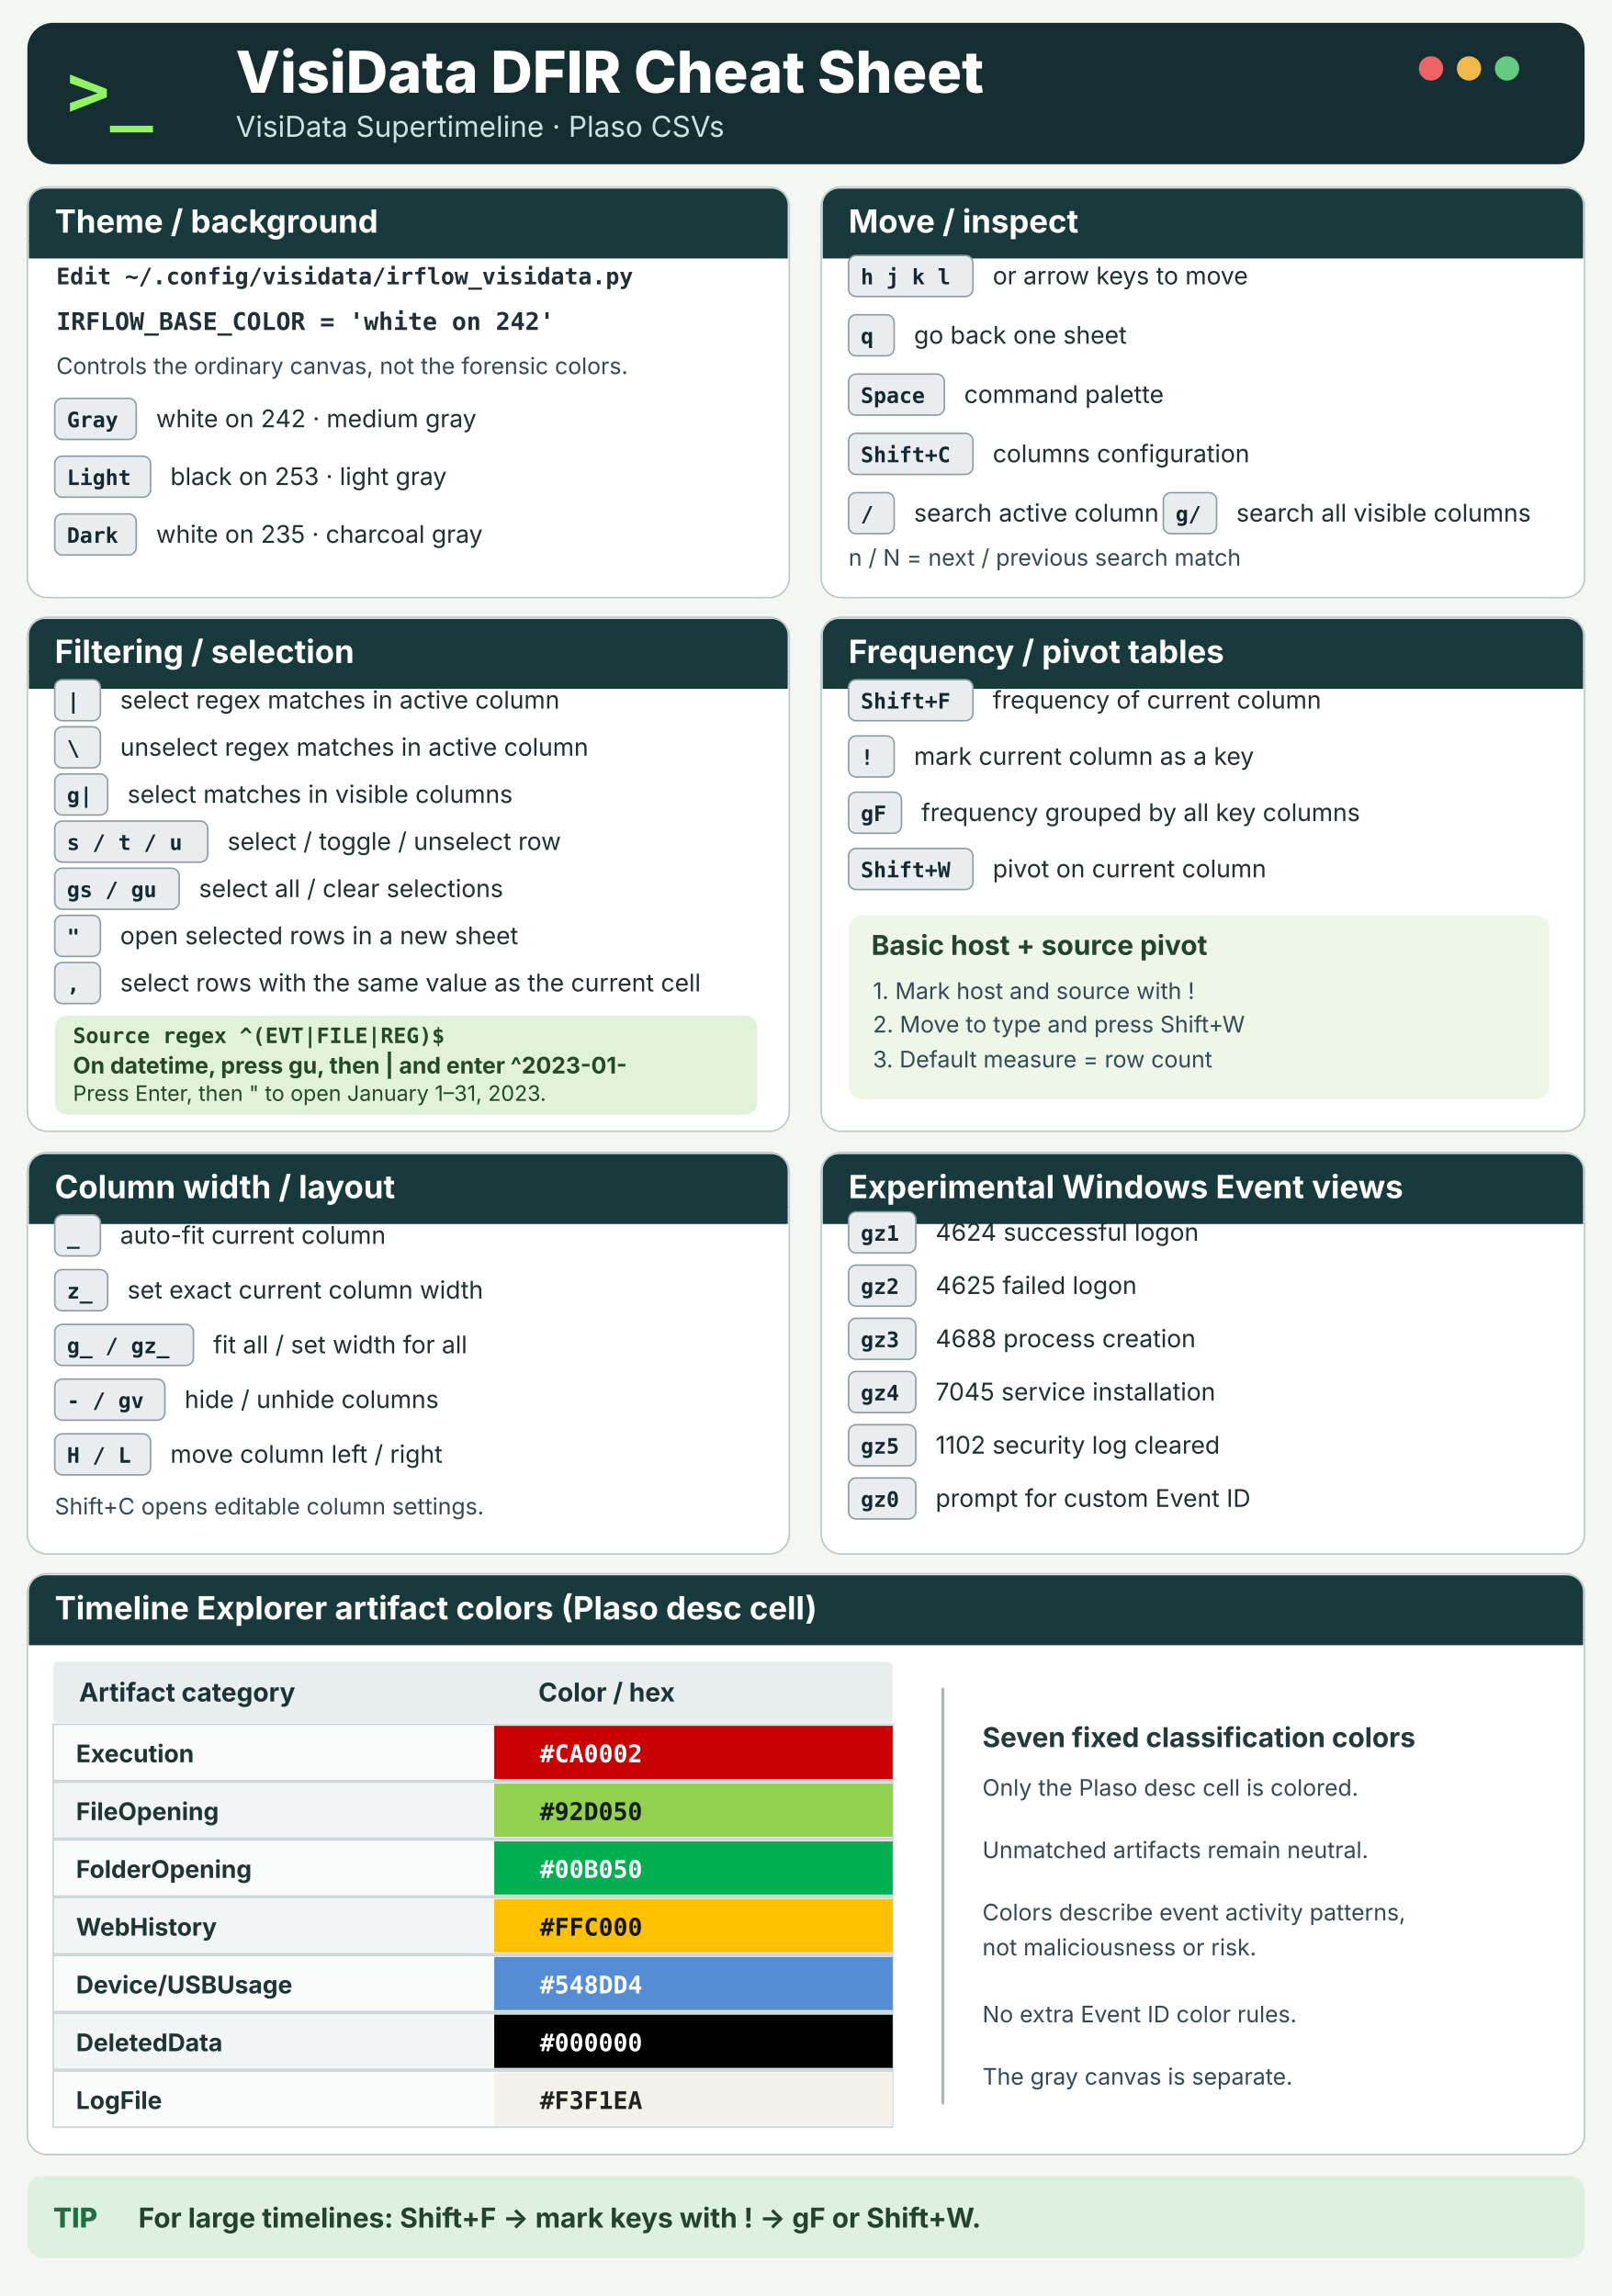
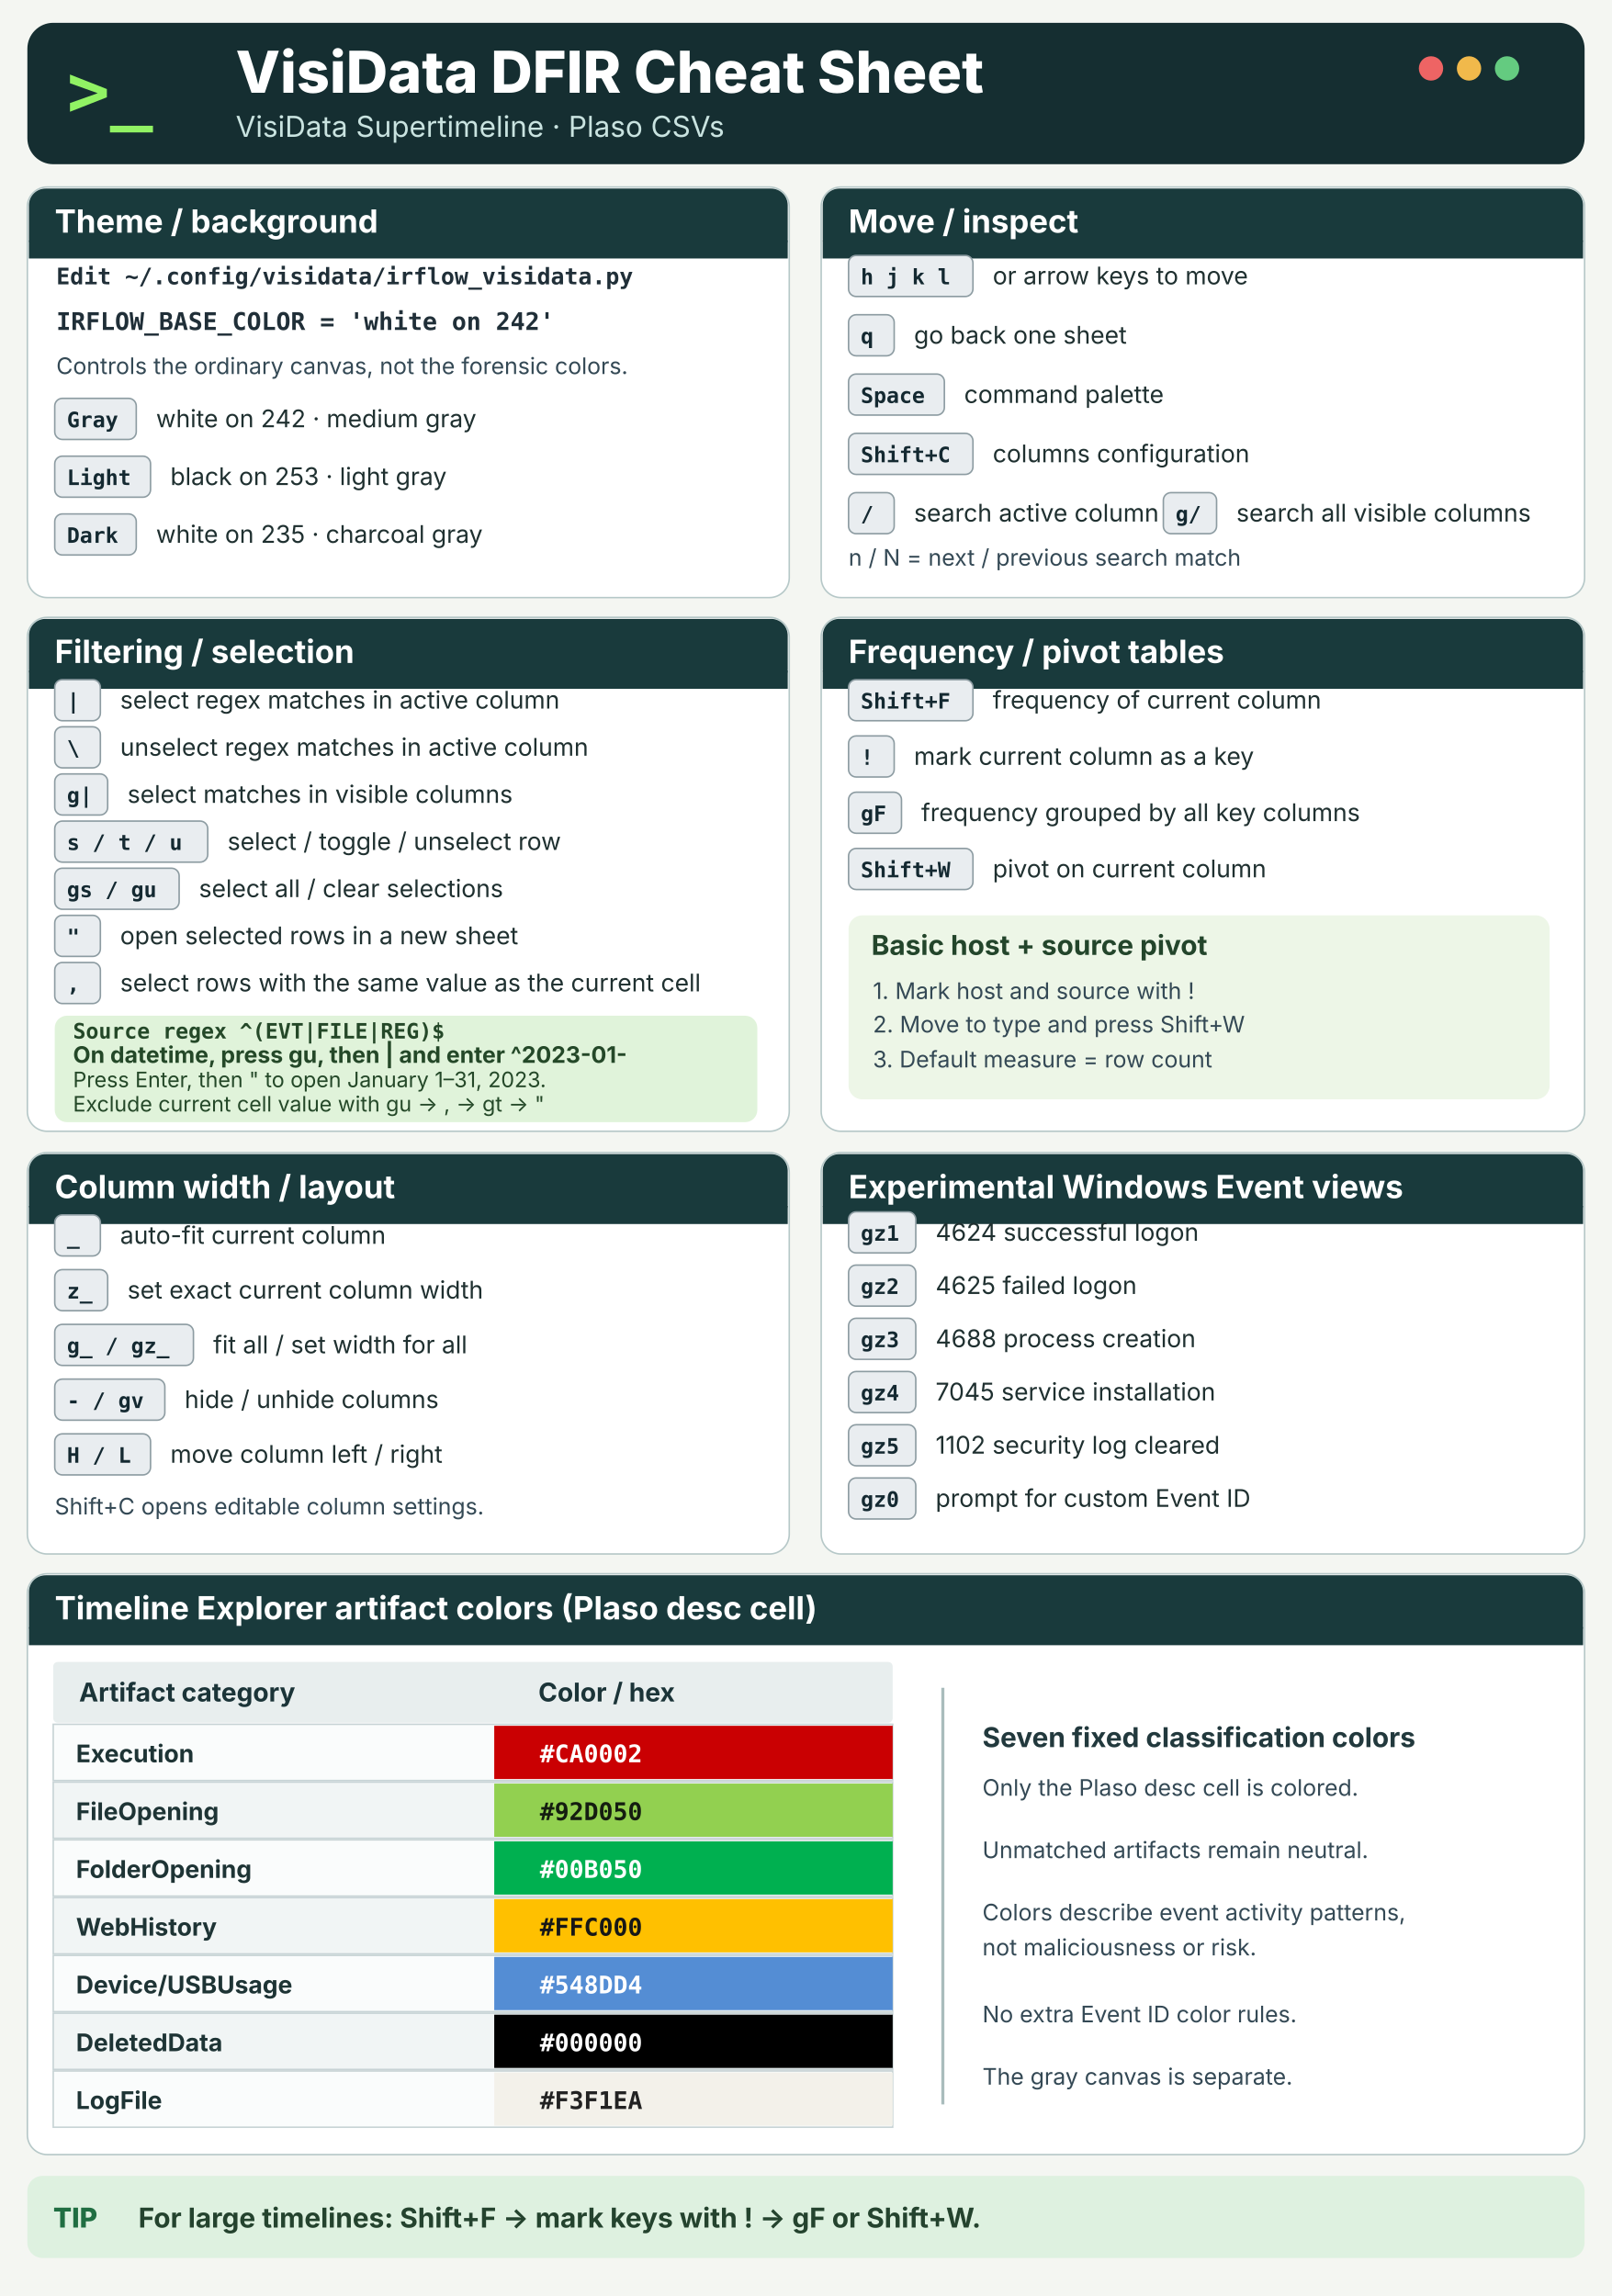
<svg xmlns="http://www.w3.org/2000/svg" width="1060" height="1510" viewBox="0 0 1060 1510" role="img" aria-label="VisiData DFIR one-page shortcut and artifact color cheat sheet">
  <rect width="1060" height="1510" fill="#f4f6f2" />
  <rect x="18" y="15" width="1024" height="93" rx="17" fill="#152e31" stroke="none" />
  <text x="44" y="76" fill="#91f264" font-family="ui-monospace, SFMono-Regular, Consolas, monospace" font-size="47" font-weight="700">&gt;_</text>
  <text x="155" y="61" fill="#ffffff" font-family="system-ui, -apple-system, Segoe UI, sans-serif" font-size="38" font-weight="760">VisiData DFIR Cheat Sheet</text>
  <text x="155" y="90" fill="#c9e3e0" font-family="system-ui, -apple-system, Segoe UI, sans-serif" font-size="19" font-weight="400">VisiData Supertimeline · Plaso CSVs</text>
  <circle cx="941" cy="45" r="8" fill="#ee6464" />
  <circle cx="966" cy="45" r="8" fill="#f1b94b" />
  <circle cx="991" cy="45" r="8" fill="#64cb80" />
  <rect x="18" y="123" width="501" height="270" rx="13" fill="#ffffff" stroke="#b6c8c8" />
  <rect x="19" y="124" width="499" height="44" rx="11" fill="#193a3c" stroke="none" />
  <rect x="19" y="158" width="499" height="12" rx="0" fill="#193a3c" stroke="none" />
  <text x="36" y="153" fill="#ffffff" font-family="system-ui, -apple-system, Segoe UI, sans-serif" font-size="21" font-weight="700">Theme / background</text>
  <text x="37" y="187" fill="#202f38" font-family="ui-monospace, SFMono-Regular, Consolas, monospace" font-size="15" font-weight="600">Edit  ~/.config/visidata/irflow_visidata.py</text>
  <text x="37" y="217" fill="#202f38" font-family="ui-monospace, SFMono-Regular, Consolas, monospace" font-size="16" font-weight="700">IRFLOW_BASE_COLOR = 'white on 242'</text>
  <text x="37" y="246" fill="#344955" font-family="system-ui, -apple-system, Segoe UI, sans-serif" font-size="15" font-weight="400">Controls the ordinary canvas, not the forensic colors.</text>
  <rect x="36" y="262" width="53.6" height="27" rx="5" fill="#e9edf0" stroke="#8d9ca2" />
  <text x="44" y="281" fill="#142931" font-family="ui-monospace, SFMono-Regular, Consolas, monospace" font-size="14" font-weight="700">Gray</text>
  <text x="102.6" y="281" fill="#1f3030" font-family="system-ui, -apple-system, Segoe UI, sans-serif" font-size="16" font-weight="400">white on 242   ·   medium gray</text>
  <rect x="36" y="300" width="63" height="27" rx="5" fill="#e9edf0" stroke="#8d9ca2" />
  <text x="44" y="319" fill="#142931" font-family="ui-monospace, SFMono-Regular, Consolas, monospace" font-size="14" font-weight="700">Light</text>
  <text x="112" y="319" fill="#1f3030" font-family="system-ui, -apple-system, Segoe UI, sans-serif" font-size="16" font-weight="400">black on 253   ·   light gray</text>
  <rect x="36" y="338" width="53.6" height="27" rx="5" fill="#e9edf0" stroke="#8d9ca2" />
  <text x="44" y="357" fill="#142931" font-family="ui-monospace, SFMono-Regular, Consolas, monospace" font-size="14" font-weight="700">Dark</text>
  <text x="102.6" y="357" fill="#1f3030" font-family="system-ui, -apple-system, Segoe UI, sans-serif" font-size="16" font-weight="400">white on 235   ·   charcoal gray</text>
  <rect x="540" y="123" width="502" height="270" rx="13" fill="#ffffff" stroke="#b6c8c8" />
  <rect x="541" y="124" width="500" height="44" rx="11" fill="#193a3c" stroke="none" />
  <rect x="541" y="158" width="500" height="12" rx="0" fill="#193a3c" stroke="none" />
  <text x="558" y="153" fill="#ffffff" font-family="system-ui, -apple-system, Segoe UI, sans-serif" font-size="21" font-weight="700">Move / inspect</text>
  <rect x="558" y="168" width="81.8" height="27" rx="5" fill="#e9edf0" stroke="#8d9ca2" />
  <text x="566" y="187" fill="#142931" font-family="ui-monospace, SFMono-Regular, Consolas, monospace" font-size="14" font-weight="700">h j k l</text>
  <text x="652.8" y="187" fill="#1f3030" font-family="system-ui, -apple-system, Segoe UI, sans-serif" font-size="16" font-weight="400">or arrow keys to move</text>
  <rect x="558" y="207" width="30" height="27" rx="5" fill="#e9edf0" stroke="#8d9ca2" />
  <text x="566" y="226" fill="#142931" font-family="ui-monospace, SFMono-Regular, Consolas, monospace" font-size="14" font-weight="700">q</text>
  <text x="601" y="226" fill="#1f3030" font-family="system-ui, -apple-system, Segoe UI, sans-serif" font-size="16" font-weight="400">go back one sheet</text>
  <rect x="558" y="246" width="63" height="27" rx="5" fill="#e9edf0" stroke="#8d9ca2" />
  <text x="566" y="265" fill="#142931" font-family="ui-monospace, SFMono-Regular, Consolas, monospace" font-size="14" font-weight="700">Space</text>
  <text x="634" y="265" fill="#1f3030" font-family="system-ui, -apple-system, Segoe UI, sans-serif" font-size="16" font-weight="400">command palette</text>
  <rect x="558" y="285" width="81.8" height="27" rx="5" fill="#e9edf0" stroke="#8d9ca2" />
  <text x="566" y="304" fill="#142931" font-family="ui-monospace, SFMono-Regular, Consolas, monospace" font-size="14" font-weight="700">Shift+C</text>
  <text x="652.8" y="304" fill="#1f3030" font-family="system-ui, -apple-system, Segoe UI, sans-serif" font-size="16" font-weight="400">columns configuration</text>
  <rect x="558" y="324" width="30" height="27" rx="5" fill="#e9edf0" stroke="#8d9ca2" />
  <text x="566" y="343" fill="#142931" font-family="ui-monospace, SFMono-Regular, Consolas, monospace" font-size="14" font-weight="700">/</text>
  <text x="601" y="343" fill="#1f3030" font-family="system-ui, -apple-system, Segoe UI, sans-serif" font-size="16" font-weight="400">search active column</text>
  <rect x="765" y="324" width="35" height="27" rx="5" fill="#e9edf0" stroke="#8d9ca2" />
  <text x="773" y="343" fill="#142931" font-family="ui-monospace, SFMono-Regular, Consolas, monospace" font-size="14" font-weight="700">g/</text>
  <text x="813" y="343" fill="#1f3030" font-family="system-ui, -apple-system, Segoe UI, sans-serif" font-size="16" font-weight="400">search all visible columns</text>
  <text x="558" y="372" fill="#344955" font-family="system-ui, -apple-system, Segoe UI, sans-serif" font-size="15" font-weight="400">n / N  =  next / previous search match</text>
  <rect x="18" y="406" width="501" height="338" rx="13" fill="#ffffff" stroke="#b6c8c8" />
  <rect x="19" y="407" width="499" height="44" rx="11" fill="#193a3c" stroke="none" />
  <rect x="19" y="441" width="499" height="12" rx="0" fill="#193a3c" stroke="none" />
  <text x="36" y="436" fill="#ffffff" font-family="system-ui, -apple-system, Segoe UI, sans-serif" font-size="21" font-weight="700">Filtering / selection</text>
  <rect x="36" y="447" width="30" height="27" rx="5" fill="#e9edf0" stroke="#8d9ca2" />
  <text x="44" y="466" fill="#142931" font-family="ui-monospace, SFMono-Regular, Consolas, monospace" font-size="14" font-weight="700">|</text>
  <text x="79" y="466" fill="#1f3030" font-family="system-ui, -apple-system, Segoe UI, sans-serif" font-size="16" font-weight="400">select regex matches in active column</text>
  <rect x="36" y="478" width="30" height="27" rx="5" fill="#e9edf0" stroke="#8d9ca2" />
  <text x="44" y="497" fill="#142931" font-family="ui-monospace, SFMono-Regular, Consolas, monospace" font-size="14" font-weight="700">\</text>
  <text x="79" y="497" fill="#1f3030" font-family="system-ui, -apple-system, Segoe UI, sans-serif" font-size="16" font-weight="400">unselect regex matches in active column</text>
  <rect x="36" y="509" width="34.8" height="27" rx="5" fill="#e9edf0" stroke="#8d9ca2" />
  <text x="44" y="528" fill="#142931" font-family="ui-monospace, SFMono-Regular, Consolas, monospace" font-size="14" font-weight="700">g|</text>
  <text x="83.8" y="528" fill="#1f3030" font-family="system-ui, -apple-system, Segoe UI, sans-serif" font-size="16" font-weight="400">select matches in visible columns</text>
  <rect x="36" y="540" width="100.6" height="27" rx="5" fill="#e9edf0" stroke="#8d9ca2" />
  <text x="44" y="559" fill="#142931" font-family="ui-monospace, SFMono-Regular, Consolas, monospace" font-size="14" font-weight="700">s / t / u</text>
  <text x="149.6" y="559" fill="#1f3030" font-family="system-ui, -apple-system, Segoe UI, sans-serif" font-size="16" font-weight="400">select / toggle / unselect row</text>
  <rect x="36" y="571" width="81.8" height="27" rx="5" fill="#e9edf0" stroke="#8d9ca2" />
  <text x="44" y="590" fill="#142931" font-family="ui-monospace, SFMono-Regular, Consolas, monospace" font-size="14" font-weight="700">gs / gu</text>
  <text x="130.8" y="590" fill="#1f3030" font-family="system-ui, -apple-system, Segoe UI, sans-serif" font-size="16" font-weight="400">select all / clear selections</text>
  <rect x="36" y="602" width="30" height="27" rx="5" fill="#e9edf0" stroke="#8d9ca2" />
  <text x="44" y="621" fill="#142931" font-family="ui-monospace, SFMono-Regular, Consolas, monospace" font-size="14" font-weight="700">"</text>
  <text x="79" y="621" fill="#1f3030" font-family="system-ui, -apple-system, Segoe UI, sans-serif" font-size="16" font-weight="400">open selected rows in a new sheet</text>
  <rect x="36" y="633" width="30" height="27" rx="5" fill="#e9edf0" stroke="#8d9ca2" />
  <text x="44" y="652" fill="#142931" font-family="ui-monospace, SFMono-Regular, Consolas, monospace" font-size="14" font-weight="700">,</text>
  <text x="79" y="652" fill="#1f3030" font-family="system-ui, -apple-system, Segoe UI, sans-serif" font-size="16" font-weight="400">select rows with the same value as the current cell</text>
-   <rect x="36" y="668" width="462" height="65" rx="8" fill="#e0f3da" stroke="none" />
-   <text x="48" y="686" fill="#244828" font-family="ui-monospace, SFMono-Regular, Consolas, monospace" font-size="14" font-weight="700">Source regex  ^(EVT|FILE|REG)$</text>
-   <text x="48" y="706" fill="#244828" font-family="system-ui, -apple-system, Segoe UI, sans-serif" font-size="15" font-weight="700">On datetime, press gu, then | and enter ^2023-01-</text>
-   <text x="48" y="724" fill="#244828" font-family="system-ui, -apple-system, Segoe UI, sans-serif" font-size="14">Press Enter, then " to open January 1–31, 2023.</text>
+   <rect x="36" y="668" width="462" height="70" rx="8" fill="#e0f3da" stroke="none" />
+   <text x="48" y="683" fill="#244828" font-family="ui-monospace, SFMono-Regular, Consolas, monospace" font-size="14" font-weight="700">Source regex  ^(EVT|FILE|REG)$</text>
+   <text x="48" y="699" fill="#244828" font-family="system-ui, -apple-system, Segoe UI, sans-serif" font-size="15" font-weight="700">On datetime, press gu, then | and enter ^2023-01-</text>
+   <text x="48" y="715" fill="#244828" font-family="system-ui, -apple-system, Segoe UI, sans-serif" font-size="14">Press Enter, then " to open January 1–31, 2023.</text>
+   <text x="48" y="731" fill="#244828" font-family="system-ui, -apple-system, Segoe UI, sans-serif" font-size="14">Exclude current cell value with gu → , → gt → "</text>
  <rect x="540" y="406" width="502" height="338" rx="13" fill="#ffffff" stroke="#b6c8c8" />
  <rect x="541" y="407" width="500" height="44" rx="11" fill="#193a3c" stroke="none" />
  <rect x="541" y="441" width="500" height="12" rx="0" fill="#193a3c" stroke="none" />
  <text x="558" y="436" fill="#ffffff" font-family="system-ui, -apple-system, Segoe UI, sans-serif" font-size="21" font-weight="700">Frequency / pivot tables</text>
  <rect x="558" y="447" width="81.8" height="27" rx="5" fill="#e9edf0" stroke="#8d9ca2" />
  <text x="566" y="466" fill="#142931" font-family="ui-monospace, SFMono-Regular, Consolas, monospace" font-size="14" font-weight="700">Shift+F</text>
  <text x="652.8" y="466" fill="#1f3030" font-family="system-ui, -apple-system, Segoe UI, sans-serif" font-size="16" font-weight="400">frequency of current column</text>
  <rect x="558" y="484" width="30" height="27" rx="5" fill="#e9edf0" stroke="#8d9ca2" />
  <text x="566" y="503" fill="#142931" font-family="ui-monospace, SFMono-Regular, Consolas, monospace" font-size="14" font-weight="700">!</text>
  <text x="601" y="503" fill="#1f3030" font-family="system-ui, -apple-system, Segoe UI, sans-serif" font-size="16" font-weight="400">mark current column as a key</text>
  <rect x="558" y="521" width="34.8" height="27" rx="5" fill="#e9edf0" stroke="#8d9ca2" />
  <text x="566" y="540" fill="#142931" font-family="ui-monospace, SFMono-Regular, Consolas, monospace" font-size="14" font-weight="700">gF</text>
  <text x="605.8" y="540" fill="#1f3030" font-family="system-ui, -apple-system, Segoe UI, sans-serif" font-size="16" font-weight="400">frequency grouped by all key columns</text>
  <rect x="558" y="558" width="81.8" height="27" rx="5" fill="#e9edf0" stroke="#8d9ca2" />
  <text x="566" y="577" fill="#142931" font-family="ui-monospace, SFMono-Regular, Consolas, monospace" font-size="14" font-weight="700">Shift+W</text>
  <text x="652.8" y="577" fill="#1f3030" font-family="system-ui, -apple-system, Segoe UI, sans-serif" font-size="16" font-weight="400">pivot on current column</text>
  <rect x="558" y="602" width="461" height="121" rx="9" fill="#edf6e7" stroke="none" />
  <text x="573" y="628" fill="#23452b" font-family="system-ui, -apple-system, Segoe UI, sans-serif" font-size="18" font-weight="700">Basic host + source pivot</text>
  <text x="574" y="657" fill="#344955" font-family="system-ui, -apple-system, Segoe UI, sans-serif" font-size="15" font-weight="400">1. Mark host and source with !</text>
  <text x="574" y="679" fill="#344955" font-family="system-ui, -apple-system, Segoe UI, sans-serif" font-size="15" font-weight="400">2. Move to type and press Shift+W</text>
  <text x="574" y="702" fill="#344955" font-family="system-ui, -apple-system, Segoe UI, sans-serif" font-size="15" font-weight="400">3. Default measure = row count</text>
  <rect x="18" y="758" width="501" height="264" rx="13" fill="#ffffff" stroke="#b6c8c8" />
  <rect x="19" y="759" width="499" height="44" rx="11" fill="#193a3c" stroke="none" />
  <rect x="19" y="793" width="499" height="12" rx="0" fill="#193a3c" stroke="none" />
  <text x="36" y="788" fill="#ffffff" font-family="system-ui, -apple-system, Segoe UI, sans-serif" font-size="21" font-weight="700">Column width / layout</text>
  <rect x="36" y="799" width="30" height="27" rx="5" fill="#e9edf0" stroke="#8d9ca2" />
  <text x="44" y="818" fill="#142931" font-family="ui-monospace, SFMono-Regular, Consolas, monospace" font-size="14" font-weight="700">_</text>
  <text x="79" y="818" fill="#1f3030" font-family="system-ui, -apple-system, Segoe UI, sans-serif" font-size="16" font-weight="400">auto-fit current column</text>
  <rect x="36" y="835" width="34.8" height="27" rx="5" fill="#e9edf0" stroke="#8d9ca2" />
  <text x="44" y="854" fill="#142931" font-family="ui-monospace, SFMono-Regular, Consolas, monospace" font-size="14" font-weight="700">z_</text>
  <text x="83.8" y="854" fill="#1f3030" font-family="system-ui, -apple-system, Segoe UI, sans-serif" font-size="16" font-weight="400">set exact current column width</text>
  <rect x="36" y="871" width="91.2" height="27" rx="5" fill="#e9edf0" stroke="#8d9ca2" />
  <text x="44" y="890" fill="#142931" font-family="ui-monospace, SFMono-Regular, Consolas, monospace" font-size="14" font-weight="700">g_ / gz_</text>
  <text x="140.2" y="890" fill="#1f3030" font-family="system-ui, -apple-system, Segoe UI, sans-serif" font-size="16" font-weight="400">fit all / set width for all</text>
  <rect x="36" y="907" width="72.4" height="27" rx="5" fill="#e9edf0" stroke="#8d9ca2" />
  <text x="44" y="926" fill="#142931" font-family="ui-monospace, SFMono-Regular, Consolas, monospace" font-size="14" font-weight="700">- / gv</text>
  <text x="121.4" y="926" fill="#1f3030" font-family="system-ui, -apple-system, Segoe UI, sans-serif" font-size="16" font-weight="400">hide / unhide columns</text>
  <rect x="36" y="943" width="63" height="27" rx="5" fill="#e9edf0" stroke="#8d9ca2" />
  <text x="44" y="962" fill="#142931" font-family="ui-monospace, SFMono-Regular, Consolas, monospace" font-size="14" font-weight="700">H / L</text>
  <text x="112" y="962" fill="#1f3030" font-family="system-ui, -apple-system, Segoe UI, sans-serif" font-size="16" font-weight="400">move column left / right</text>
  <text x="36" y="996" fill="#344955" font-family="system-ui, -apple-system, Segoe UI, sans-serif" font-size="15" font-weight="400">Shift+C opens editable column settings.</text>
  <rect x="540" y="758" width="502" height="264" rx="13" fill="#ffffff" stroke="#b6c8c8" />
  <rect x="541" y="759" width="500" height="44" rx="11" fill="#193a3c" stroke="none" />
  <rect x="541" y="793" width="500" height="12" rx="0" fill="#193a3c" stroke="none" />
  <text x="558" y="788" fill="#ffffff" font-family="system-ui, -apple-system, Segoe UI, sans-serif" font-size="21" font-weight="700">Experimental Windows Event views</text>
  <rect x="558" y="797" width="44.2" height="27" rx="5" fill="#e9edf0" stroke="#8d9ca2" />
  <text x="566" y="816" fill="#142931" font-family="ui-monospace, SFMono-Regular, Consolas, monospace" font-size="14" font-weight="700">gz1</text>
  <text x="615.2" y="816" fill="#1f3030" font-family="system-ui, -apple-system, Segoe UI, sans-serif" font-size="16" font-weight="400">4624  successful logon</text>
  <rect x="558" y="832" width="44.2" height="27" rx="5" fill="#e9edf0" stroke="#8d9ca2" />
  <text x="566" y="851" fill="#142931" font-family="ui-monospace, SFMono-Regular, Consolas, monospace" font-size="14" font-weight="700">gz2</text>
  <text x="615.2" y="851" fill="#1f3030" font-family="system-ui, -apple-system, Segoe UI, sans-serif" font-size="16" font-weight="400">4625  failed logon</text>
  <rect x="558" y="867" width="44.2" height="27" rx="5" fill="#e9edf0" stroke="#8d9ca2" />
  <text x="566" y="886" fill="#142931" font-family="ui-monospace, SFMono-Regular, Consolas, monospace" font-size="14" font-weight="700">gz3</text>
  <text x="615.2" y="886" fill="#1f3030" font-family="system-ui, -apple-system, Segoe UI, sans-serif" font-size="16" font-weight="400">4688  process creation</text>
  <rect x="558" y="902" width="44.2" height="27" rx="5" fill="#e9edf0" stroke="#8d9ca2" />
  <text x="566" y="921" fill="#142931" font-family="ui-monospace, SFMono-Regular, Consolas, monospace" font-size="14" font-weight="700">gz4</text>
  <text x="615.2" y="921" fill="#1f3030" font-family="system-ui, -apple-system, Segoe UI, sans-serif" font-size="16" font-weight="400">7045  service installation</text>
  <rect x="558" y="937" width="44.2" height="27" rx="5" fill="#e9edf0" stroke="#8d9ca2" />
  <text x="566" y="956" fill="#142931" font-family="ui-monospace, SFMono-Regular, Consolas, monospace" font-size="14" font-weight="700">gz5</text>
  <text x="615.2" y="956" fill="#1f3030" font-family="system-ui, -apple-system, Segoe UI, sans-serif" font-size="16" font-weight="400">1102  security log cleared</text>
  <rect x="558" y="972" width="44.2" height="27" rx="5" fill="#e9edf0" stroke="#8d9ca2" />
  <text x="566" y="991" fill="#142931" font-family="ui-monospace, SFMono-Regular, Consolas, monospace" font-size="14" font-weight="700">gz0</text>
  <text x="615.2" y="991" fill="#1f3030" font-family="system-ui, -apple-system, Segoe UI, sans-serif" font-size="16" font-weight="400">prompt for custom Event ID</text>
  <rect x="18" y="1035" width="1024" height="382" rx="13" fill="#ffffff" stroke="#b6c8c8" />
  <rect x="19" y="1036" width="1022" height="44" rx="11" fill="#193a3c" stroke="none" />
  <rect x="19" y="1070" width="1022" height="12" rx="0" fill="#193a3c" stroke="none" />
  <text x="36" y="1065" fill="#ffffff" font-family="system-ui, -apple-system, Segoe UI, sans-serif" font-size="21" font-weight="700">Timeline Explorer artifact colors (Plaso desc cell)</text>
  <rect x="35" y="1093" width="552" height="40" rx="3" fill="#e8eeee" stroke="none" />
  <text x="52" y="1119" fill="#1b3438" font-family="system-ui, -apple-system, Segoe UI, sans-serif" font-size="17" font-weight="700">Artifact category</text>
  <text x="354" y="1119" fill="#1b3438" font-family="system-ui, -apple-system, Segoe UI, sans-serif" font-size="17" font-weight="700">Color / hex</text>
  <rect x="35" y="1134" width="552" height="37" rx="0" fill="#fafcfc" stroke="#c7d3d5" />
  <text x="50" y="1159" fill="#1e3435" font-family="system-ui, -apple-system, Segoe UI, sans-serif" font-size="16" font-weight="650">Execution</text>
  <rect x="325" y="1135" width="262" height="35" rx="0" fill="#CA0002" stroke="none" />
  <text x="355" y="1159" fill="#ffffff" font-family="ui-monospace, SFMono-Regular, Consolas, monospace" font-size="16" font-weight="700">#CA0002</text>
  <rect x="35" y="1172" width="552" height="37" rx="0" fill="#f1f5f5" stroke="#c7d3d5" />
  <text x="50" y="1197" fill="#1e3435" font-family="system-ui, -apple-system, Segoe UI, sans-serif" font-size="16" font-weight="650">FileOpening</text>
  <rect x="325" y="1173" width="262" height="35" rx="0" fill="#92D050" stroke="none" />
  <text x="355" y="1197" fill="#141d10" font-family="ui-monospace, SFMono-Regular, Consolas, monospace" font-size="16" font-weight="700">#92D050</text>
  <rect x="35" y="1210" width="552" height="37" rx="0" fill="#fafcfc" stroke="#c7d3d5" />
  <text x="50" y="1235" fill="#1e3435" font-family="system-ui, -apple-system, Segoe UI, sans-serif" font-size="16" font-weight="650">FolderOpening</text>
  <rect x="325" y="1211" width="262" height="35" rx="0" fill="#00B050" stroke="none" />
  <text x="355" y="1235" fill="#ffffff" font-family="ui-monospace, SFMono-Regular, Consolas, monospace" font-size="16" font-weight="700">#00B050</text>
  <rect x="35" y="1248" width="552" height="37" rx="0" fill="#f1f5f5" stroke="#c7d3d5" />
  <text x="50" y="1273" fill="#1e3435" font-family="system-ui, -apple-system, Segoe UI, sans-serif" font-size="16" font-weight="650">WebHistory</text>
  <rect x="325" y="1249" width="262" height="35" rx="0" fill="#FFC000" stroke="none" />
  <text x="355" y="1273" fill="#171717" font-family="ui-monospace, SFMono-Regular, Consolas, monospace" font-size="16" font-weight="700">#FFC000</text>
  <rect x="35" y="1286" width="552" height="37" rx="0" fill="#fafcfc" stroke="#c7d3d5" />
  <text x="50" y="1311" fill="#1e3435" font-family="system-ui, -apple-system, Segoe UI, sans-serif" font-size="16" font-weight="650">Device/USBUsage</text>
  <rect x="325" y="1287" width="262" height="35" rx="0" fill="#548DD4" stroke="none" />
  <text x="355" y="1311" fill="#ffffff" font-family="ui-monospace, SFMono-Regular, Consolas, monospace" font-size="16" font-weight="700">#548DD4</text>
  <rect x="35" y="1324" width="552" height="37" rx="0" fill="#f1f5f5" stroke="#c7d3d5" />
  <text x="50" y="1349" fill="#1e3435" font-family="system-ui, -apple-system, Segoe UI, sans-serif" font-size="16" font-weight="650">DeletedData</text>
  <rect x="325" y="1325" width="262" height="35" rx="0" fill="#000000" stroke="none" />
  <text x="355" y="1349" fill="#ffffff" font-family="ui-monospace, SFMono-Regular, Consolas, monospace" font-size="16" font-weight="700">#000000</text>
  <rect x="35" y="1362" width="552" height="37" rx="0" fill="#fafcfc" stroke="#c7d3d5" />
  <text x="50" y="1387" fill="#1e3435" font-family="system-ui, -apple-system, Segoe UI, sans-serif" font-size="16" font-weight="650">LogFile</text>
  <rect x="325" y="1363" width="262" height="35" rx="0" fill="#F3F1EA" stroke="none" />
  <text x="355" y="1387" fill="#222222" font-family="ui-monospace, SFMono-Regular, Consolas, monospace" font-size="16" font-weight="700">#F3F1EA</text>
  <line x1="620" y1="1110" x2="620" y2="1384" stroke="#a9bcbc" stroke-width="2" />
  <text x="646" y="1149" fill="#22393d" font-family="system-ui, -apple-system, Segoe UI, sans-serif" font-size="18" font-weight="700">Seven fixed classification colors</text>
  <text x="646" y="1181" fill="#344955" font-family="system-ui, -apple-system, Segoe UI, sans-serif" font-size="15" font-weight="400">Only the Plaso desc cell is colored.</text>
  <text x="646" y="1222" fill="#344955" font-family="system-ui, -apple-system, Segoe UI, sans-serif" font-size="15" font-weight="400">Unmatched artifacts remain neutral.</text>
  <text x="646" y="1263" fill="#344955" font-family="system-ui, -apple-system, Segoe UI, sans-serif" font-size="15" font-weight="400">Colors describe event activity patterns,</text>
  <text x="646" y="1286" fill="#344955" font-family="system-ui, -apple-system, Segoe UI, sans-serif" font-size="15" font-weight="400">not maliciousness or risk.</text>
  <text x="646" y="1330" fill="#344955" font-family="system-ui, -apple-system, Segoe UI, sans-serif" font-size="15" font-weight="400">No extra Event ID color rules.</text>
  <text x="646" y="1371" fill="#344955" font-family="system-ui, -apple-system, Segoe UI, sans-serif" font-size="15" font-weight="400">The gray canvas is separate.</text>
  <rect x="18" y="1431" width="1024" height="54" rx="10" fill="#def1e0" stroke="none" />
  <text x="35" y="1465" fill="#206e42" font-family="system-ui, -apple-system, Segoe UI, sans-serif" font-size="18" font-weight="800">TIP</text>
  <text x="91" y="1465" fill="#24432e" font-family="system-ui, -apple-system, Segoe UI, sans-serif" font-size="18" font-weight="650">For large timelines: Shift+F → mark keys with ! → gF or Shift+W.</text>
</svg>
